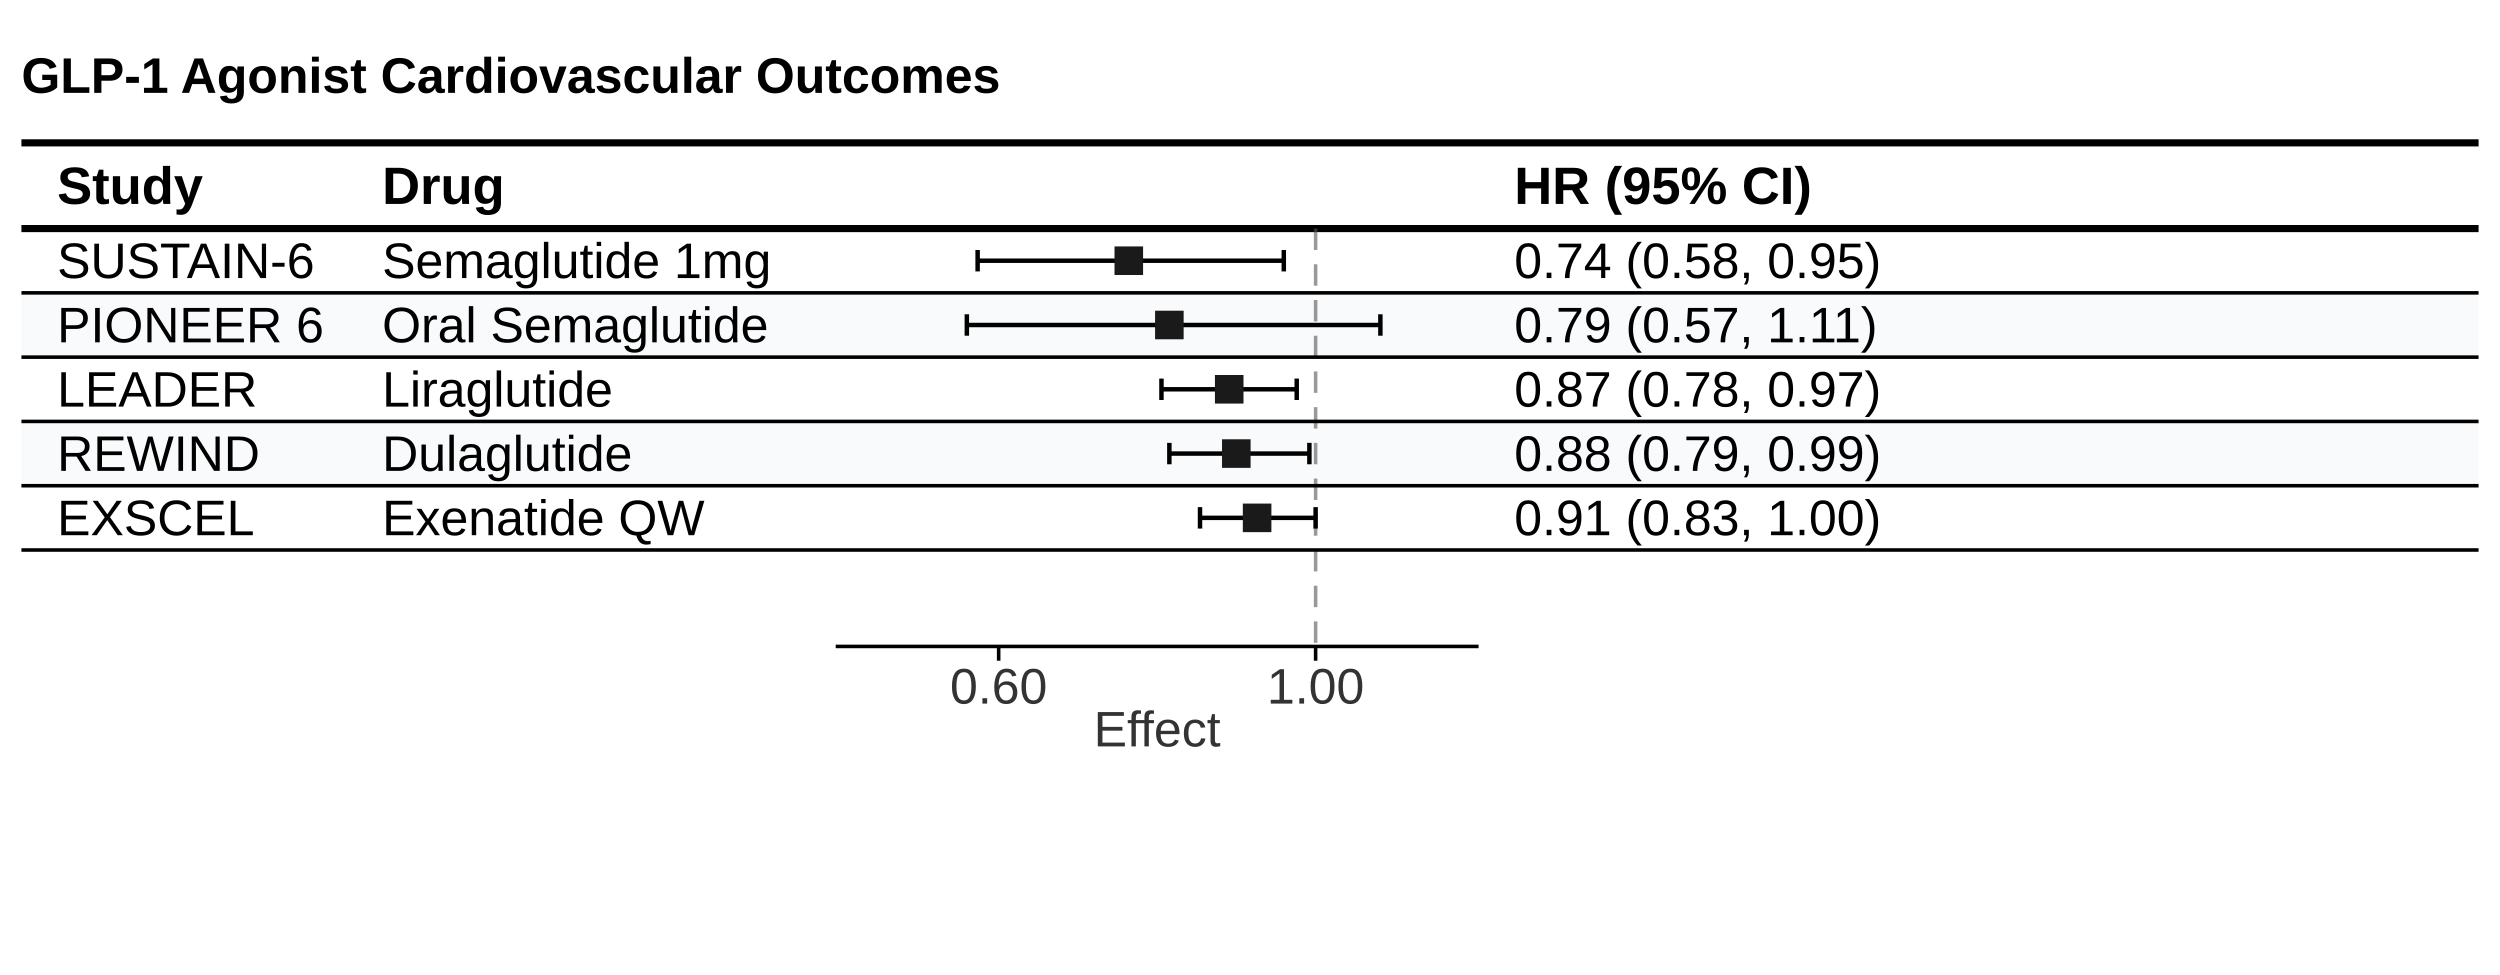
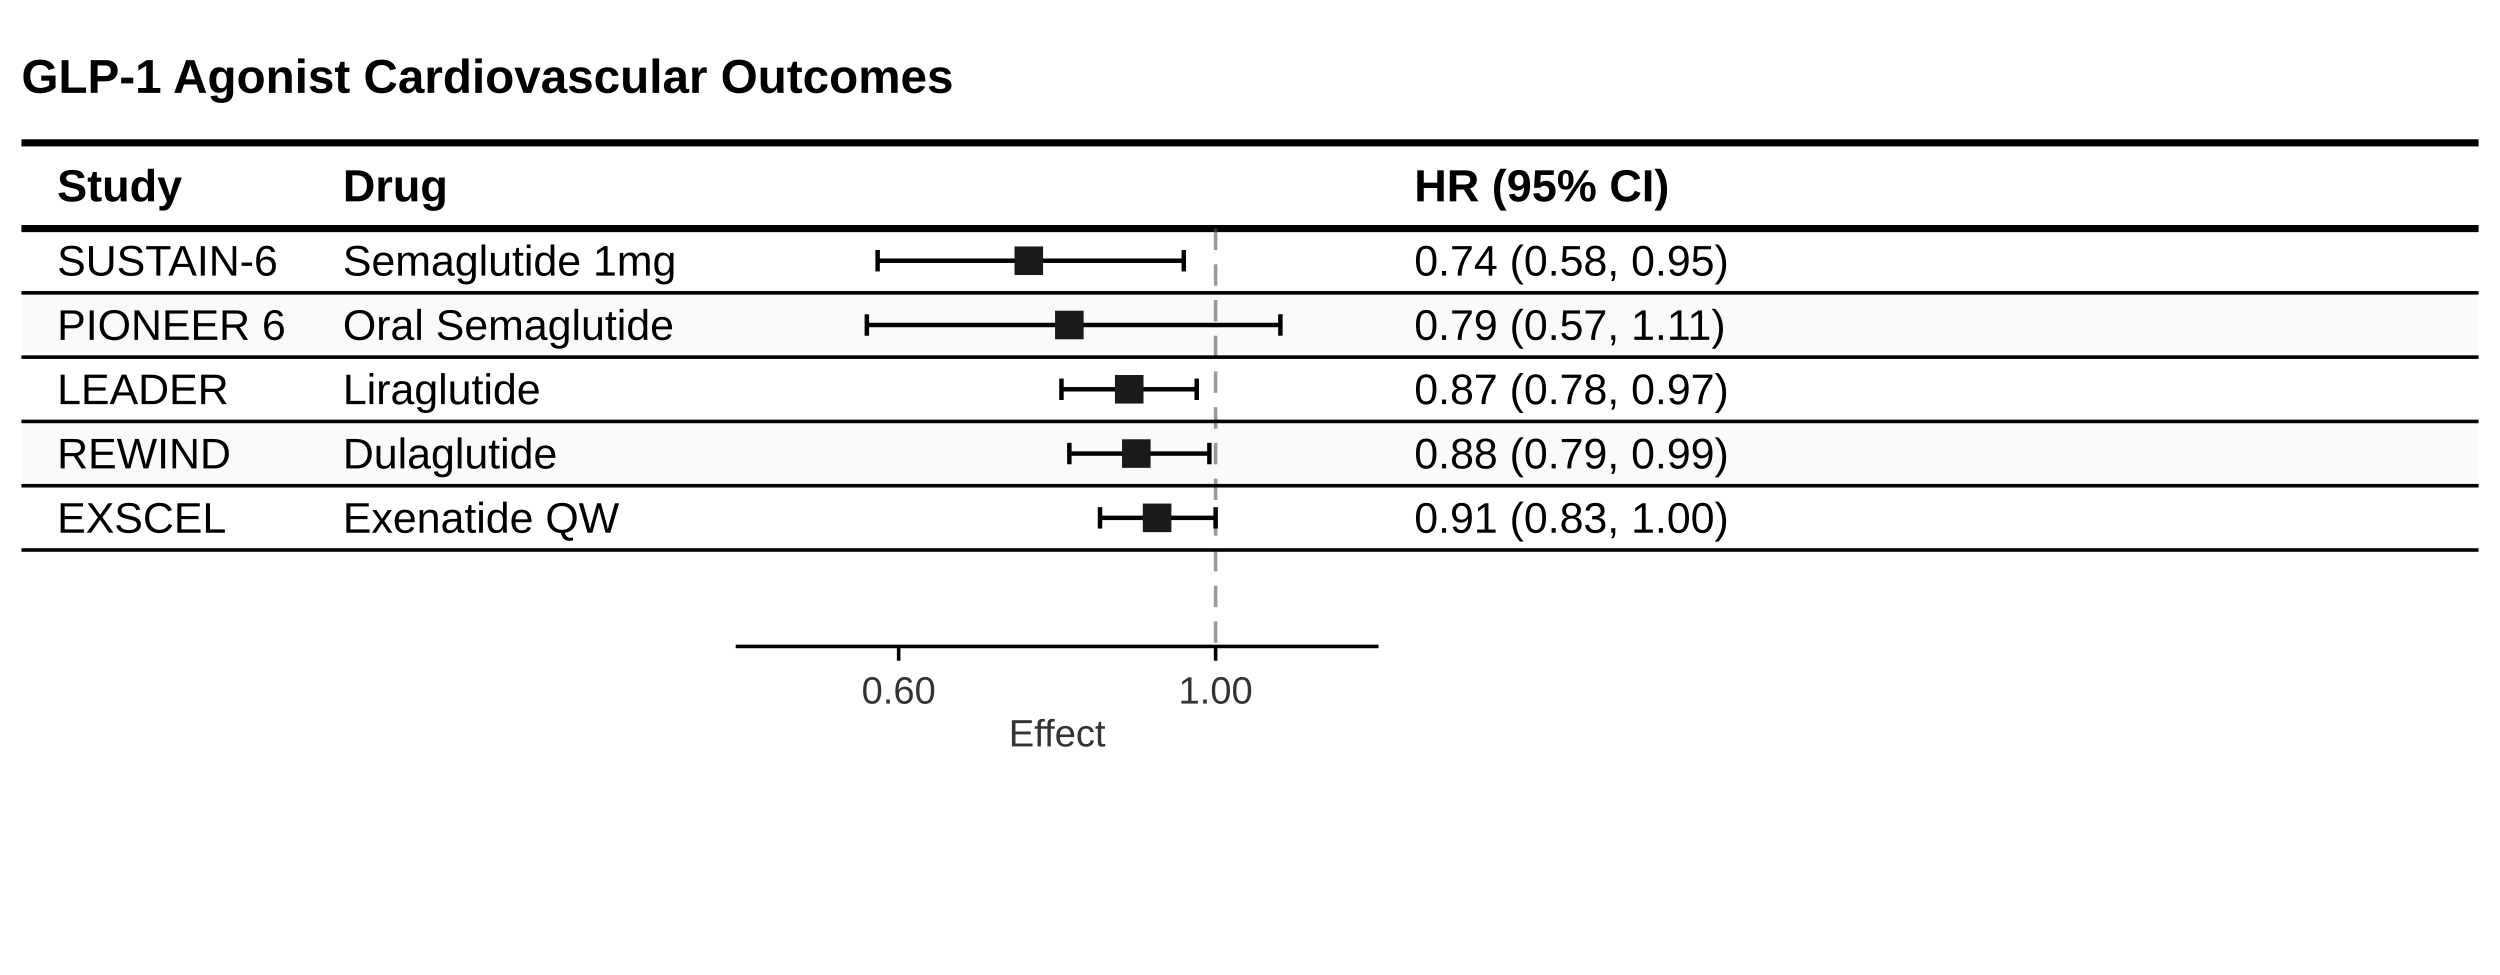
<svg xmlns="http://www.w3.org/2000/svg" width="700" height="273" viewBox="0 0 700 273">
  <style>
  text {
    font-variant-numeric: tabular-nums;
  }
  /* Use dominant-baseline for cell text to match CSS flex centering */
  .cell-text { dominant-baseline: central; }
</style>
  <rect width="100%" height="100%" fill="#ffffff" />
-   <text x="6" y="26" font-family="Arial, Helvetica, sans-serif" font-size="14px" font-weight="700" fill="#000000">GLP-1 Agonist Cardiovascular Outcomes</text>
+   <text x="6" y="26" font-family="Arial, Helvetica, sans-serif" font-size="13.33px" font-weight="700" fill="#000000">GLP-1 Agonist Cardiovascular Outcomes</text>
  <line x1="6" x2="694" y1="40" y2="40" stroke="#000000" stroke-width="2" />
-   <text class="cell-text" x="16" y="52" font-family="Arial, Helvetica, sans-serif" font-size="14.7px" font-weight="700" fill="#000000">Study</text>
-   <text class="cell-text" x="107" y="52" font-family="Arial, Helvetica, sans-serif" font-size="14.7px" font-weight="700" text-anchor="start" fill="#000000">Drug</text>
-   <text class="cell-text" x="244" y="52" font-family="Arial, Helvetica, sans-serif" font-size="14.7px" font-weight="700" text-anchor="start" fill="#000000" />
-   <text class="cell-text" x="424" y="52" font-family="Arial, Helvetica, sans-serif" font-size="14.7px" font-weight="700" text-anchor="start" fill="#000000">HR (95% CI)</text>
+   <text class="cell-text" x="16" y="52" font-family="Arial, Helvetica, sans-serif" font-size="12.6px" font-weight="700" fill="#000000">Study</text>
+   <text class="cell-text" x="96" y="52" font-family="Arial, Helvetica, sans-serif" font-size="12.6px" font-weight="700" text-anchor="start" fill="#000000">Drug</text>
+   <text class="cell-text" x="216" y="52" font-family="Arial, Helvetica, sans-serif" font-size="12.6px" font-weight="700" text-anchor="start" fill="#000000" />
+   <text class="cell-text" x="396" y="52" font-family="Arial, Helvetica, sans-serif" font-size="12.6px" font-weight="700" text-anchor="start" fill="#000000">HR (95% CI)</text>
  <line x1="6" x2="694" y1="64" y2="64" stroke="#000000" stroke-width="2" />
  <rect x="6" y="82" width="688" height="18" fill="#f9fafb" />
  <rect x="6" y="118" width="688" height="18" fill="#f9fafb" />
-   <line x1="368.374" x2="368.374" y1="64" y2="181" stroke="#555555" stroke-width="1" stroke-opacity="0.6" stroke-dasharray="6,4" />
+   <line x1="340.374" x2="340.374" y1="64" y2="181" stroke="#555555" stroke-width="1" stroke-opacity="0.6" stroke-dasharray="6,4" />
  <g class="interval effect-0">
-     <line x1="273.736" x2="359.463" y1="73" y2="73" stroke="#000000" stroke-width="1.25" />
-     <line x1="273.736" x2="273.736" y1="70" y2="76" stroke="#000000" stroke-width="1.25" />
-     <line x1="359.463" x2="359.463" y1="70" y2="76" stroke="#000000" stroke-width="1.25" />
-     <rect x="312.062" y="69" width="8" height="8" fill="#1a1a1a" />
+     <line x1="245.736" x2="331.463" y1="73" y2="73" stroke="#000000" stroke-width="1.25" />
+     <line x1="245.736" x2="245.736" y1="70" y2="76" stroke="#000000" stroke-width="1.25" />
+     <line x1="331.463" x2="331.463" y1="70" y2="76" stroke="#000000" stroke-width="1.25" />
+     <rect x="284.062" y="69" width="8" height="8" fill="#1a1a1a" />
  </g>
  <g class="interval effect-0">
-     <line x1="270.714" x2="386.505" y1="91" y2="91" stroke="#000000" stroke-width="1.25" />
-     <line x1="270.714" x2="270.714" y1="88" y2="94" stroke="#000000" stroke-width="1.25" />
-     <line x1="386.505" x2="386.505" y1="88" y2="94" stroke="#000000" stroke-width="1.25" />
-     <rect x="323.421" y="87" width="8" height="8" fill="#1a1a1a" />
+     <line x1="242.714" x2="358.505" y1="91" y2="91" stroke="#000000" stroke-width="1.25" />
+     <line x1="242.714" x2="242.714" y1="88" y2="94" stroke="#000000" stroke-width="1.25" />
+     <line x1="358.505" x2="358.505" y1="88" y2="94" stroke="#000000" stroke-width="1.25" />
+     <rect x="295.421" y="87" width="8" height="8" fill="#1a1a1a" />
  </g>
  <g class="interval effect-0">
-     <line x1="325.208" x2="363.082" y1="109" y2="109" stroke="#000000" stroke-width="1.25" />
-     <line x1="325.208" x2="325.208" y1="106" y2="112" stroke="#000000" stroke-width="1.25" />
-     <line x1="363.082" x2="363.082" y1="106" y2="112" stroke="#000000" stroke-width="1.25" />
-     <rect x="340.18" y="105" width="8" height="8" fill="#1a1a1a" />
+     <line x1="297.208" x2="335.082" y1="109" y2="109" stroke="#000000" stroke-width="1.25" />
+     <line x1="297.208" x2="297.208" y1="106" y2="112" stroke="#000000" stroke-width="1.25" />
+     <line x1="335.082" x2="335.082" y1="106" y2="112" stroke="#000000" stroke-width="1.25" />
+     <rect x="312.18" y="105" width="8" height="8" fill="#1a1a1a" />
  </g>
  <g class="interval effect-0">
-     <line x1="327.421" x2="366.628" y1="127" y2="127" stroke="#000000" stroke-width="1.25" />
-     <line x1="327.421" x2="327.421" y1="124" y2="130" stroke="#000000" stroke-width="1.25" />
-     <line x1="366.628" x2="366.628" y1="124" y2="130" stroke="#000000" stroke-width="1.25" />
-     <rect x="342.165" y="123" width="8" height="8" fill="#1a1a1a" />
+     <line x1="299.421" x2="338.628" y1="127" y2="127" stroke="#000000" stroke-width="1.25" />
+     <line x1="299.421" x2="299.421" y1="124" y2="130" stroke="#000000" stroke-width="1.25" />
+     <line x1="338.628" x2="338.628" y1="124" y2="130" stroke="#000000" stroke-width="1.25" />
+     <rect x="314.165" y="123" width="8" height="8" fill="#1a1a1a" />
  </g>
  <g class="interval effect-0">
-     <line x1="336.002" x2="368.374" y1="145" y2="145" stroke="#000000" stroke-width="1.25" />
-     <line x1="336.002" x2="336.002" y1="142" y2="148" stroke="#000000" stroke-width="1.25" />
-     <line x1="368.374" x2="368.374" y1="142" y2="148" stroke="#000000" stroke-width="1.25" />
-     <rect x="347.989" y="141" width="8" height="8" fill="#1a1a1a" />
+     <line x1="308.002" x2="340.374" y1="145" y2="145" stroke="#000000" stroke-width="1.25" />
+     <line x1="308.002" x2="308.002" y1="142" y2="148" stroke="#000000" stroke-width="1.25" />
+     <line x1="340.374" x2="340.374" y1="142" y2="148" stroke="#000000" stroke-width="1.25" />
+     <rect x="319.989" y="141" width="8" height="8" fill="#1a1a1a" />
  </g>
  <g transform="translate(0, 181)">
-     <line x1="234" x2="414" y1="0" y2="0" stroke="#000000" stroke-width="1" />
-     <line x1="279.626" x2="279.626" y1="0" y2="4" stroke="#000000" stroke-width="1" />
-     <text x="279.626" y="16" text-anchor="middle" font-family="Arial, Helvetica, sans-serif" font-size="14px" font-weight="400" fill="#333333">0.60</text>
-     <line x1="368.374" x2="368.374" y1="0" y2="4" stroke="#000000" stroke-width="1" />
-     <text x="368.374" y="16" text-anchor="middle" font-family="Arial, Helvetica, sans-serif" font-size="14px" font-weight="400" fill="#333333">1.00</text>
-     <text x="324" y="28" text-anchor="middle" font-family="Arial, Helvetica, sans-serif" font-size="14px" font-weight="500" fill="#333333">Effect</text>
+     <line x1="206" x2="386" y1="0" y2="0" stroke="#000000" stroke-width="1" />
+     <line x1="251.626" x2="251.626" y1="0" y2="4" stroke="#000000" stroke-width="1" />
+     <text x="251.626" y="16" text-anchor="middle" font-family="Arial, Helvetica, sans-serif" font-size="10.67px" font-weight="400" fill="#333333">0.60</text>
+     <line x1="340.374" x2="340.374" y1="0" y2="4" stroke="#000000" stroke-width="1" />
+     <text x="340.374" y="16" text-anchor="middle" font-family="Arial, Helvetica, sans-serif" font-size="10.67px" font-weight="400" fill="#333333">1.00</text>
+     <text x="296" y="28" text-anchor="middle" font-family="Arial, Helvetica, sans-serif" font-size="10.67px" font-weight="500" fill="#333333">Effect</text>
  </g>
-   <text class="cell-text" x="16" y="73" font-family="Arial, Helvetica, sans-serif" font-size="14px" font-weight="400" font-style="normal" fill="#000000">SUSTAIN-6</text>
-   <text class="cell-text" x="107" y="73" font-family="Arial, Helvetica, sans-serif" font-size="14px" font-weight="400" font-style="normal" text-anchor="start" fill="#000000">Semaglutide 1mg</text>
-   <text class="cell-text" x="424" y="73" font-family="Arial, Helvetica, sans-serif" font-size="14px" font-weight="400" font-style="normal" text-anchor="start" fill="#000000">0.74 (0.58, 0.95)</text>
+   <text class="cell-text" x="16" y="73" font-family="Arial, Helvetica, sans-serif" font-size="12px" font-weight="400" font-style="normal" fill="#000000">SUSTAIN-6</text>
+   <text class="cell-text" x="96" y="73" font-family="Arial, Helvetica, sans-serif" font-size="12px" font-weight="400" font-style="normal" text-anchor="start" fill="#000000">Semaglutide 1mg</text>
+   <text class="cell-text" x="396" y="73" font-family="Arial, Helvetica, sans-serif" font-size="12px" font-weight="400" font-style="normal" text-anchor="start" fill="#000000">0.74 (0.58, 0.95)</text>
  <line x1="6" x2="694" y1="82" y2="82" stroke="#000000" stroke-width="1" />
-   <text class="cell-text" x="16" y="91" font-family="Arial, Helvetica, sans-serif" font-size="14px" font-weight="400" font-style="normal" fill="#000000">PIONEER 6</text>
-   <text class="cell-text" x="107" y="91" font-family="Arial, Helvetica, sans-serif" font-size="14px" font-weight="400" font-style="normal" text-anchor="start" fill="#000000">Oral Semaglutide</text>
-   <text class="cell-text" x="424" y="91" font-family="Arial, Helvetica, sans-serif" font-size="14px" font-weight="400" font-style="normal" text-anchor="start" fill="#000000">0.79 (0.57, 1.11)</text>
+   <text class="cell-text" x="16" y="91" font-family="Arial, Helvetica, sans-serif" font-size="12px" font-weight="400" font-style="normal" fill="#000000">PIONEER 6</text>
+   <text class="cell-text" x="96" y="91" font-family="Arial, Helvetica, sans-serif" font-size="12px" font-weight="400" font-style="normal" text-anchor="start" fill="#000000">Oral Semaglutide</text>
+   <text class="cell-text" x="396" y="91" font-family="Arial, Helvetica, sans-serif" font-size="12px" font-weight="400" font-style="normal" text-anchor="start" fill="#000000">0.79 (0.57, 1.11)</text>
  <line x1="6" x2="694" y1="100" y2="100" stroke="#000000" stroke-width="1" />
-   <text class="cell-text" x="16" y="109" font-family="Arial, Helvetica, sans-serif" font-size="14px" font-weight="400" font-style="normal" fill="#000000">LEADER</text>
-   <text class="cell-text" x="107" y="109" font-family="Arial, Helvetica, sans-serif" font-size="14px" font-weight="400" font-style="normal" text-anchor="start" fill="#000000">Liraglutide</text>
-   <text class="cell-text" x="424" y="109" font-family="Arial, Helvetica, sans-serif" font-size="14px" font-weight="400" font-style="normal" text-anchor="start" fill="#000000">0.87 (0.78, 0.97)</text>
+   <text class="cell-text" x="16" y="109" font-family="Arial, Helvetica, sans-serif" font-size="12px" font-weight="400" font-style="normal" fill="#000000">LEADER</text>
+   <text class="cell-text" x="96" y="109" font-family="Arial, Helvetica, sans-serif" font-size="12px" font-weight="400" font-style="normal" text-anchor="start" fill="#000000">Liraglutide</text>
+   <text class="cell-text" x="396" y="109" font-family="Arial, Helvetica, sans-serif" font-size="12px" font-weight="400" font-style="normal" text-anchor="start" fill="#000000">0.87 (0.78, 0.97)</text>
  <line x1="6" x2="694" y1="118" y2="118" stroke="#000000" stroke-width="1" />
-   <text class="cell-text" x="16" y="127" font-family="Arial, Helvetica, sans-serif" font-size="14px" font-weight="400" font-style="normal" fill="#000000">REWIND</text>
-   <text class="cell-text" x="107" y="127" font-family="Arial, Helvetica, sans-serif" font-size="14px" font-weight="400" font-style="normal" text-anchor="start" fill="#000000">Dulaglutide</text>
-   <text class="cell-text" x="424" y="127" font-family="Arial, Helvetica, sans-serif" font-size="14px" font-weight="400" font-style="normal" text-anchor="start" fill="#000000">0.88 (0.79, 0.99)</text>
+   <text class="cell-text" x="16" y="127" font-family="Arial, Helvetica, sans-serif" font-size="12px" font-weight="400" font-style="normal" fill="#000000">REWIND</text>
+   <text class="cell-text" x="96" y="127" font-family="Arial, Helvetica, sans-serif" font-size="12px" font-weight="400" font-style="normal" text-anchor="start" fill="#000000">Dulaglutide</text>
+   <text class="cell-text" x="396" y="127" font-family="Arial, Helvetica, sans-serif" font-size="12px" font-weight="400" font-style="normal" text-anchor="start" fill="#000000">0.88 (0.79, 0.99)</text>
  <line x1="6" x2="694" y1="136" y2="136" stroke="#000000" stroke-width="1" />
-   <text class="cell-text" x="16" y="145" font-family="Arial, Helvetica, sans-serif" font-size="14px" font-weight="400" font-style="normal" fill="#000000">EXSCEL</text>
-   <text class="cell-text" x="107" y="145" font-family="Arial, Helvetica, sans-serif" font-size="14px" font-weight="400" font-style="normal" text-anchor="start" fill="#000000">Exenatide QW</text>
-   <text class="cell-text" x="424" y="145" font-family="Arial, Helvetica, sans-serif" font-size="14px" font-weight="400" font-style="normal" text-anchor="start" fill="#000000">0.91 (0.83, 1.00)</text>
+   <text class="cell-text" x="16" y="145" font-family="Arial, Helvetica, sans-serif" font-size="12px" font-weight="400" font-style="normal" fill="#000000">EXSCEL</text>
+   <text class="cell-text" x="96" y="145" font-family="Arial, Helvetica, sans-serif" font-size="12px" font-weight="400" font-style="normal" text-anchor="start" fill="#000000">Exenatide QW</text>
+   <text class="cell-text" x="396" y="145" font-family="Arial, Helvetica, sans-serif" font-size="12px" font-weight="400" font-style="normal" text-anchor="start" fill="#000000">0.91 (0.83, 1.00)</text>
  <line x1="6" x2="694" y1="154" y2="154" stroke="#000000" stroke-width="1" />
</svg>
